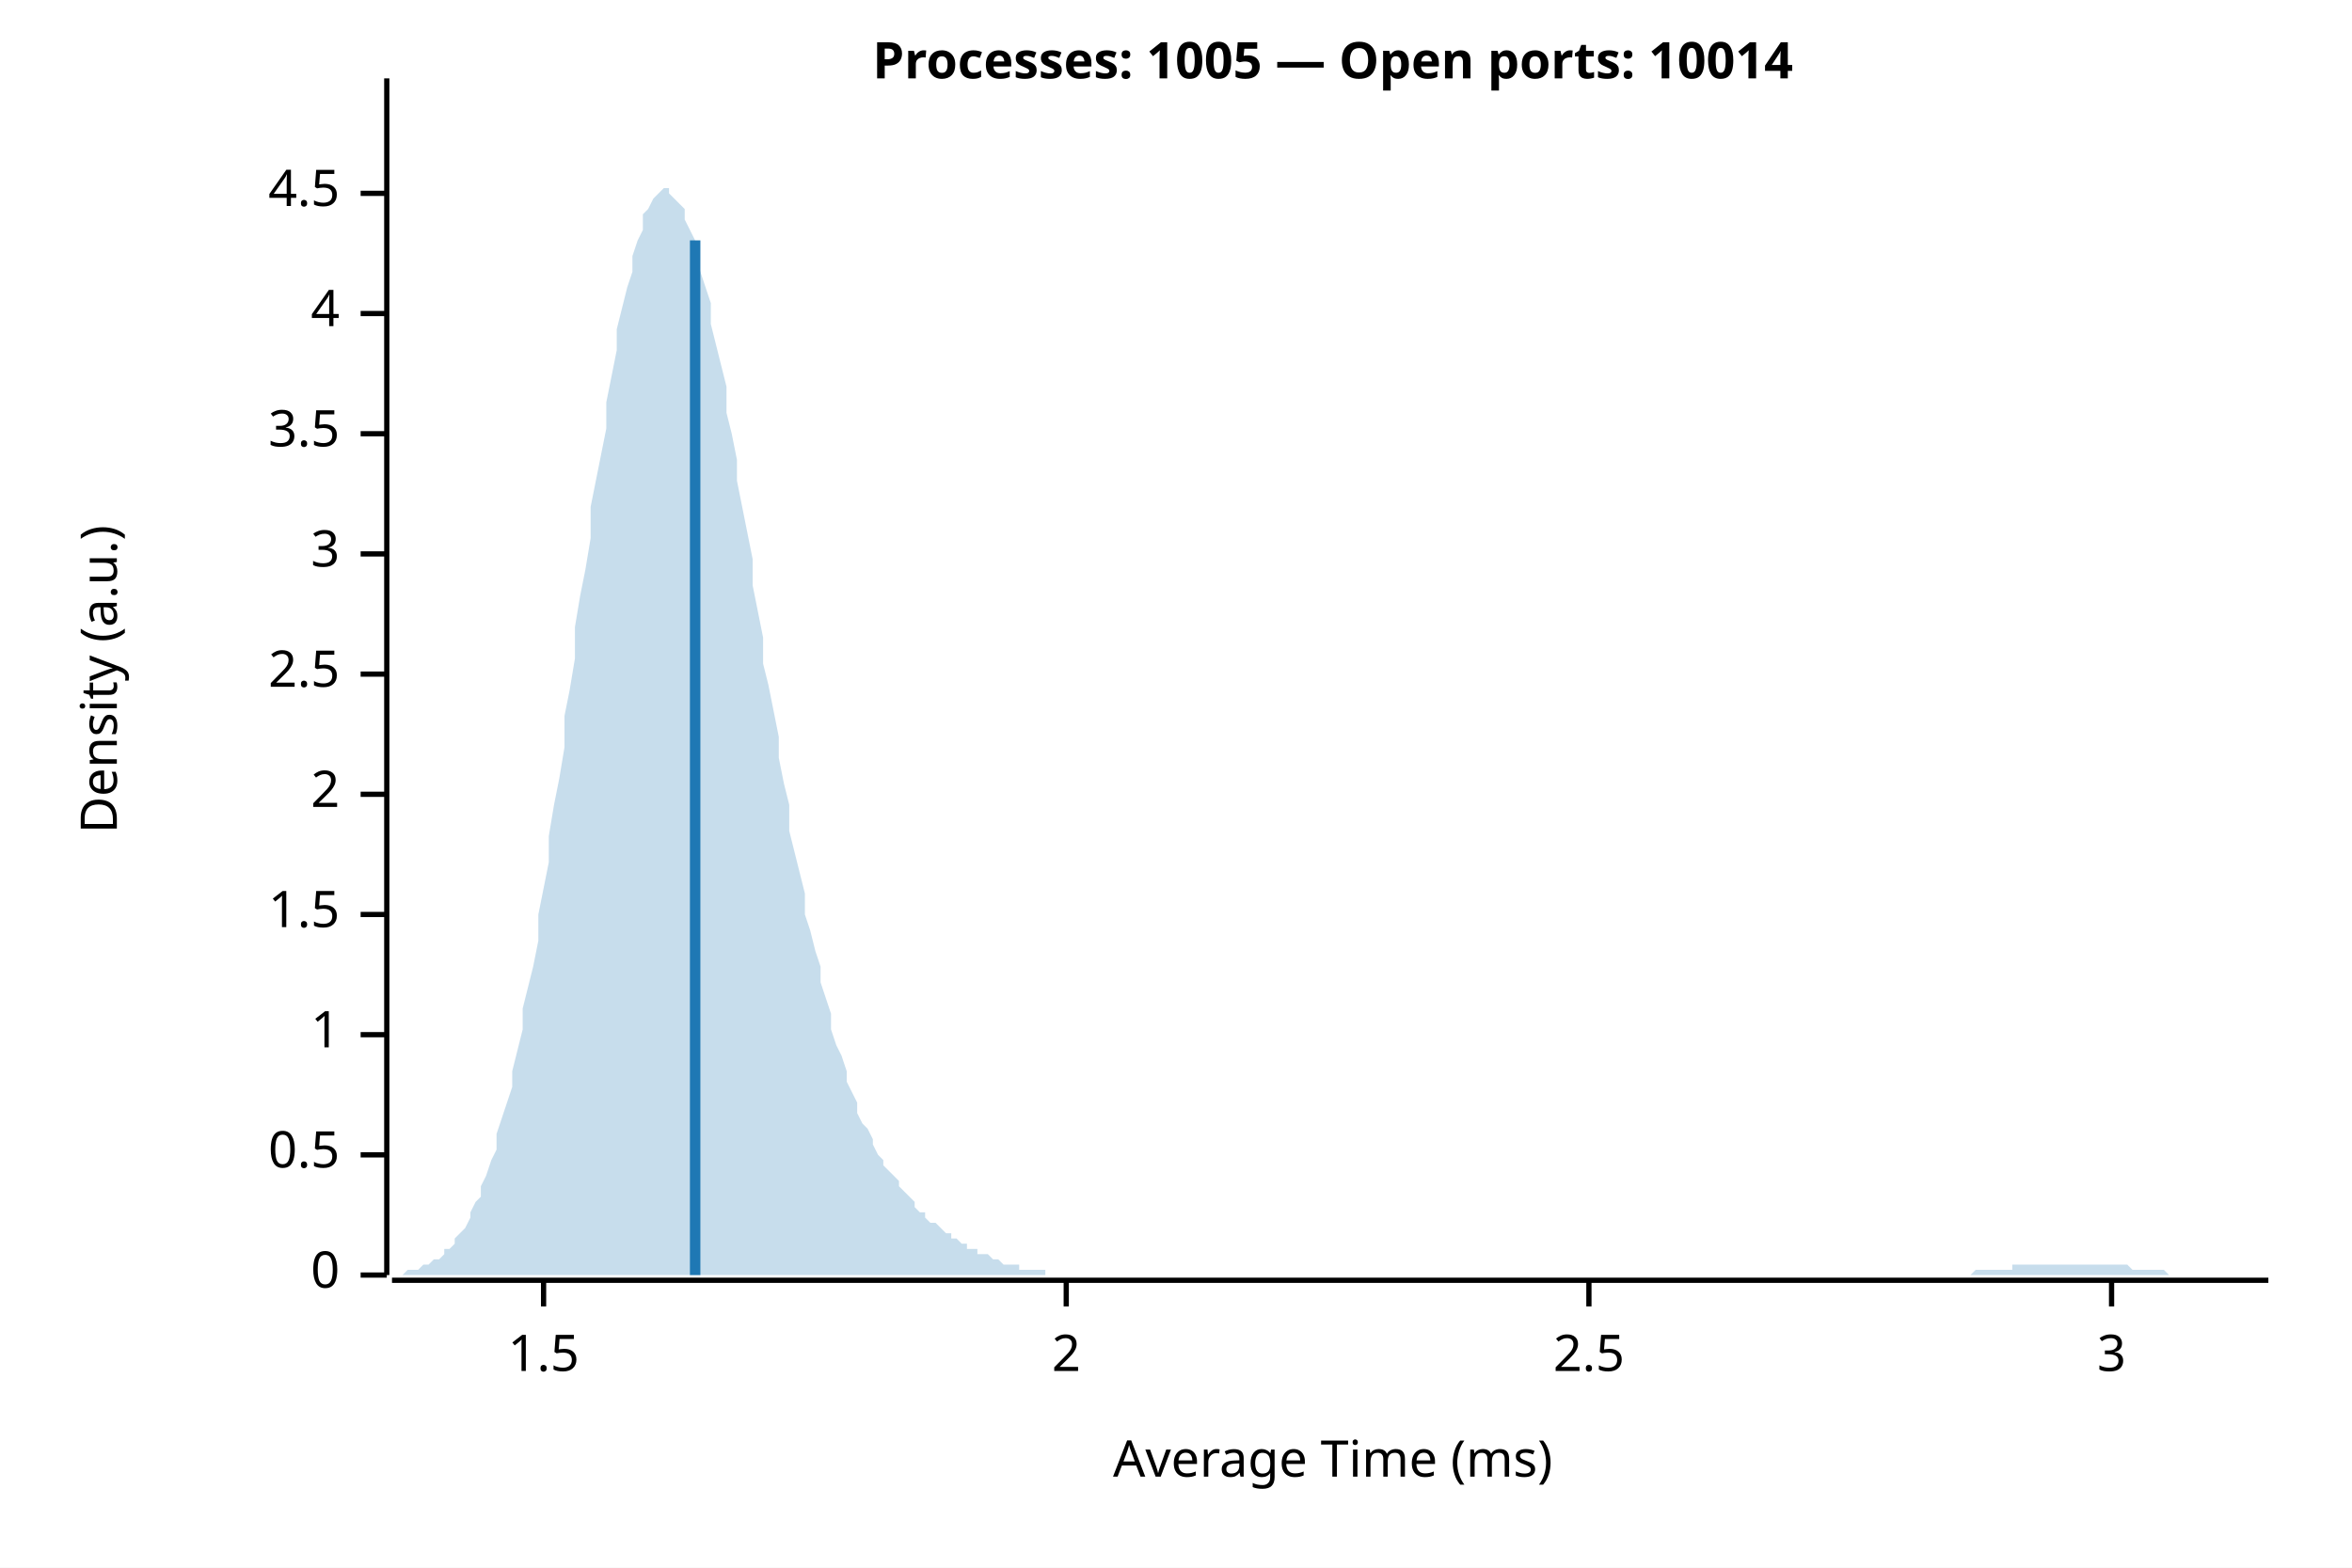
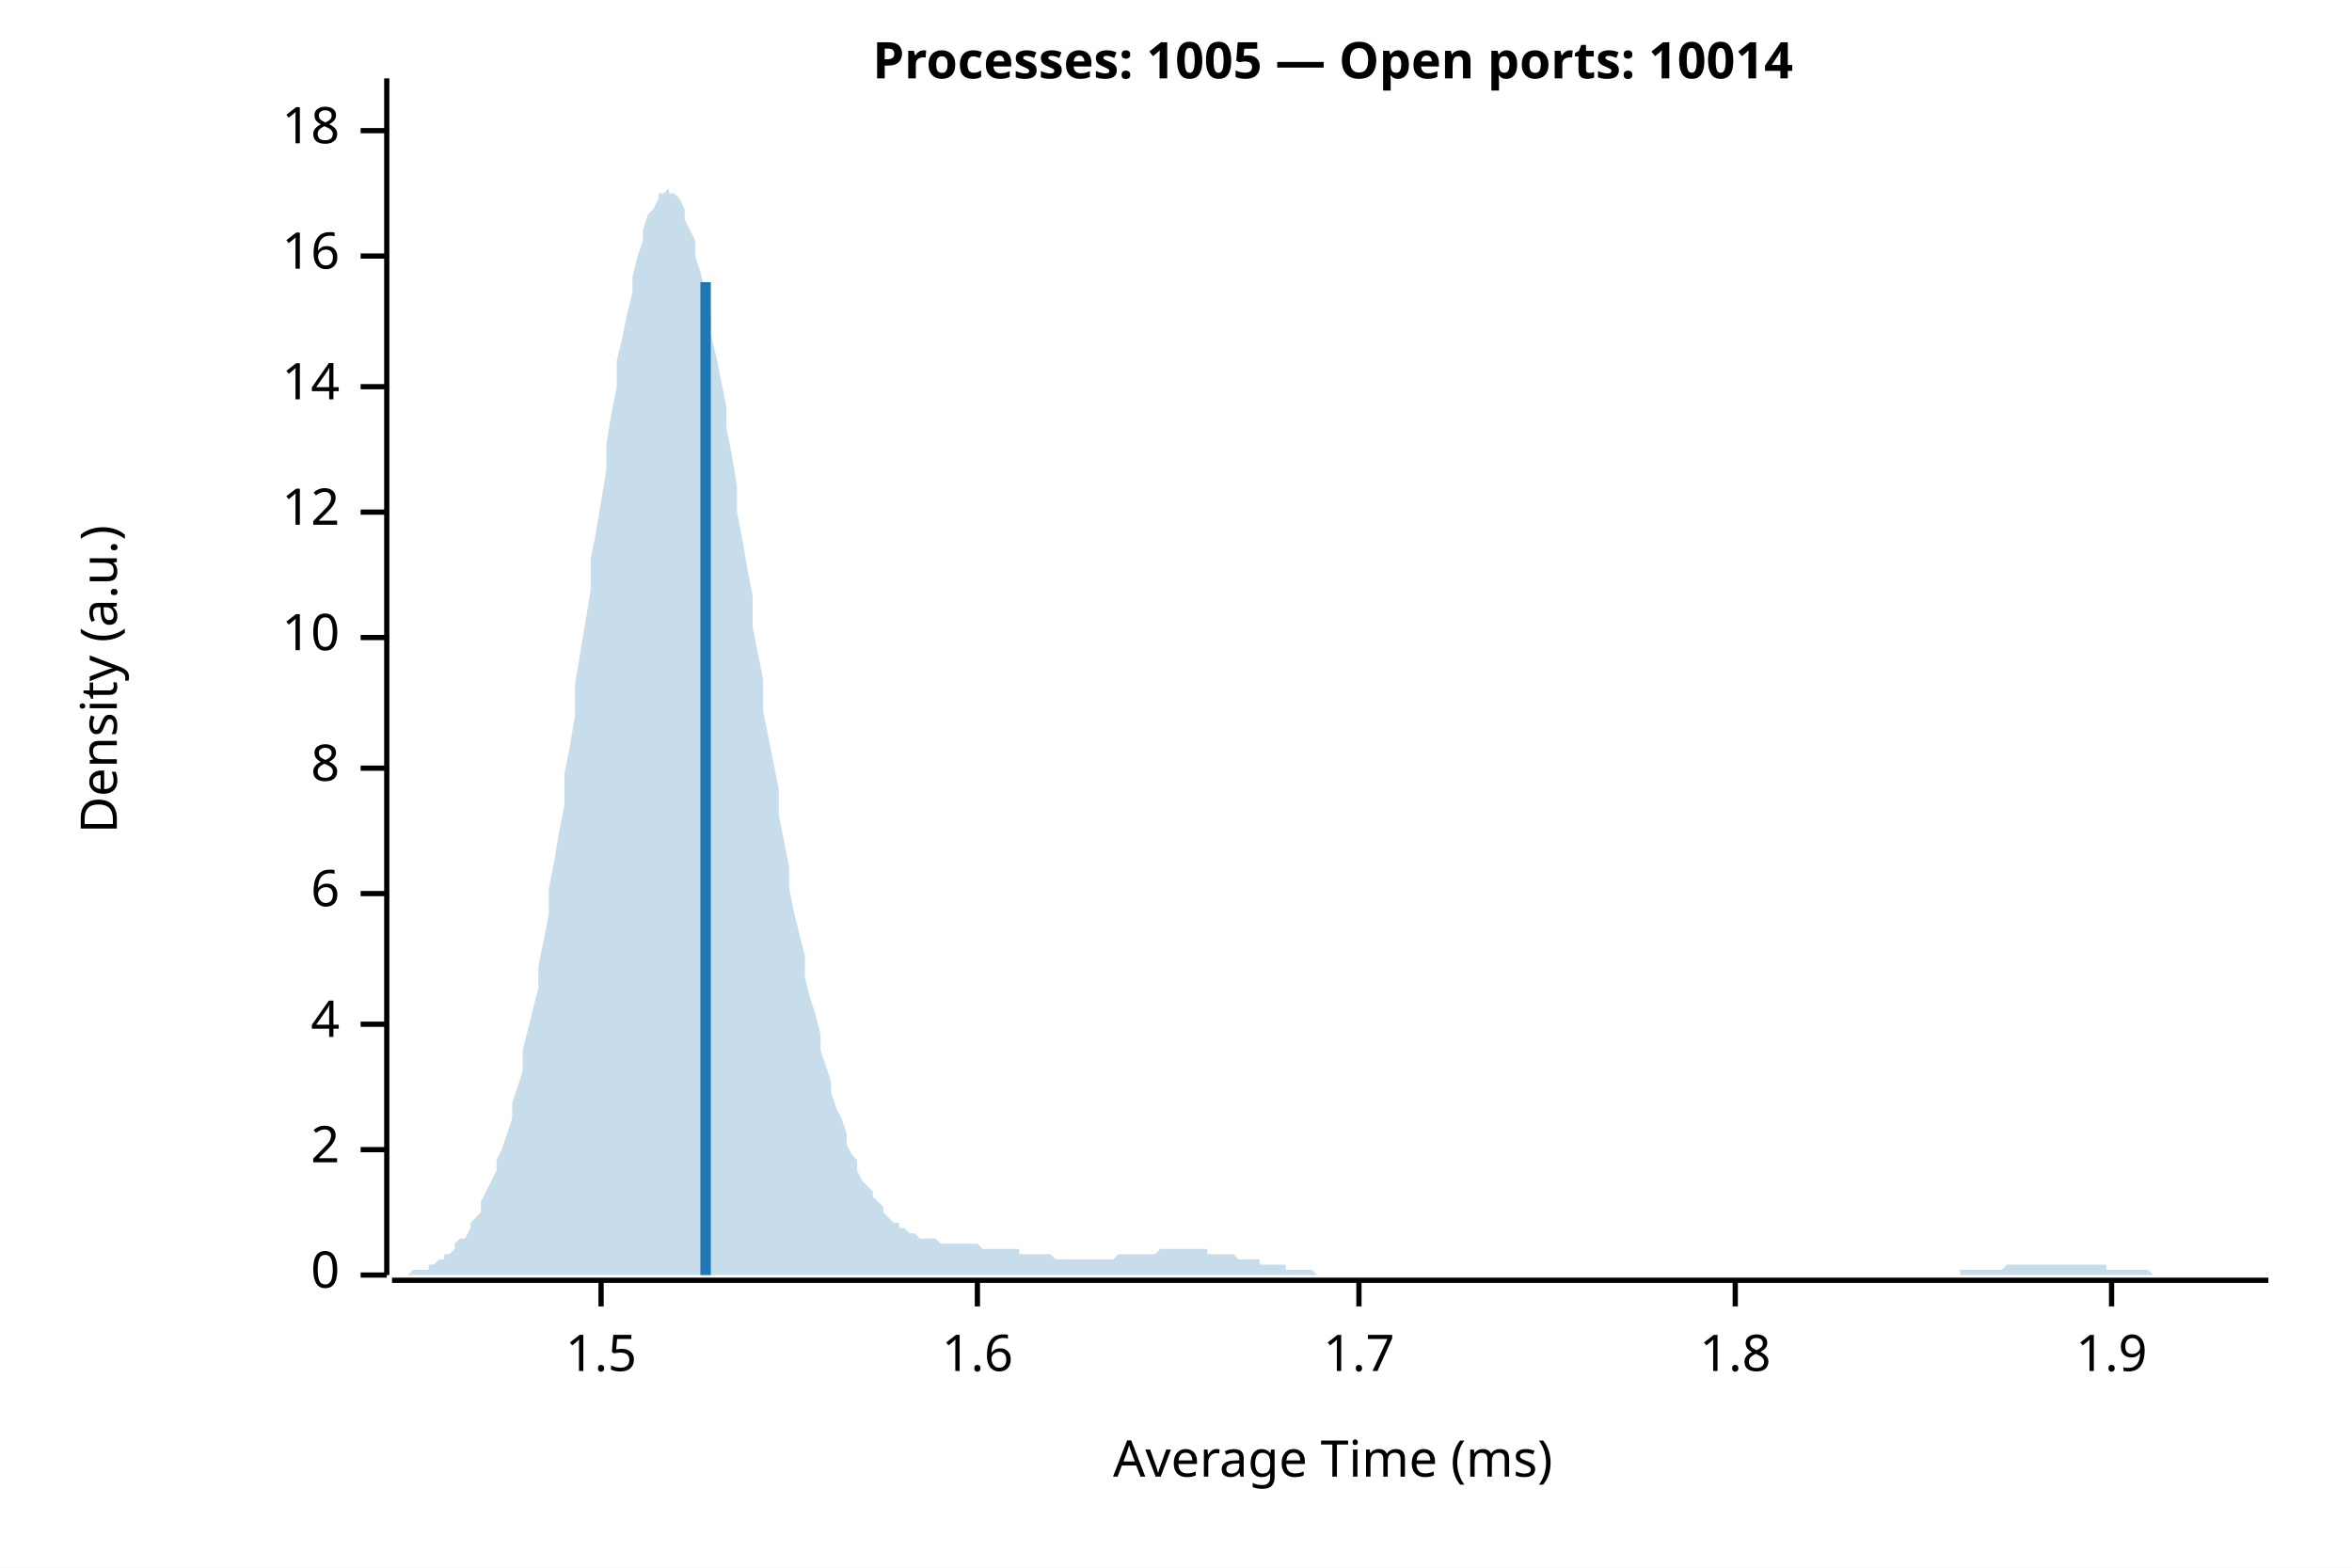
<svg xmlns="http://www.w3.org/2000/svg" width="450" height="300" viewBox="0 0 450 300">
  <rect width="100%" height="100%" fill="white" />
  <text x="255" y="15" font-weight="bold" text-anchor="middle" font-family="sans-serif" font-size="9.677" opacity="1" fill="#000000">Processes: 1005 — Open ports: 10014</text>
  <text x="15" y="130" dy="0.76em" text-anchor="middle" font-family="sans-serif" font-size="9.677" opacity="1" fill="#000000" transform="rotate(270, 15, 130)">
Density (a.u.)
</text>
  <text x="255" y="285" dy="-0.5ex" text-anchor="middle" font-family="sans-serif" font-size="9.677" opacity="1" fill="#000000">
Average Time (ms)
</text>
  <polyline fill="none" opacity="1" stroke="#000000" stroke-width="1" points="74,15 74,244 " />
  <text x="65" y="244" dy="0.5ex" text-anchor="end" font-family="sans-serif" font-size="9.677" opacity="1" fill="#000000">
0
</text>
  <polyline fill="none" opacity="1" stroke="#000000" stroke-width="1" points="69,244 74,244 " />
-   <text x="65" y="221" dy="0.5ex" text-anchor="end" font-family="sans-serif" font-size="9.677" opacity="1" fill="#000000">
- 0.5
+   <text x="65" y="220" dy="0.5ex" text-anchor="end" font-family="sans-serif" font-size="9.677" opacity="1" fill="#000000">
+ 2
</text>
-   <polyline fill="none" opacity="1" stroke="#000000" stroke-width="1" points="69,221 74,221 " />
-   <text x="65" y="198" dy="0.5ex" text-anchor="end" font-family="sans-serif" font-size="9.677" opacity="1" fill="#000000">
- 1
+   <polyline fill="none" opacity="1" stroke="#000000" stroke-width="1" points="69,220 74,220 " />
+   <text x="65" y="196" dy="0.5ex" text-anchor="end" font-family="sans-serif" font-size="9.677" opacity="1" fill="#000000">
+ 4
</text>
-   <polyline fill="none" opacity="1" stroke="#000000" stroke-width="1" points="69,198 74,198 " />
-   <text x="65" y="175" dy="0.5ex" text-anchor="end" font-family="sans-serif" font-size="9.677" opacity="1" fill="#000000">
+   <polyline fill="none" opacity="1" stroke="#000000" stroke-width="1" points="69,196 74,196 " />
+   <text x="65" y="171" dy="0.5ex" text-anchor="end" font-family="sans-serif" font-size="9.677" opacity="1" fill="#000000">
+ 6
+ </text>
+   <polyline fill="none" opacity="1" stroke="#000000" stroke-width="1" points="69,171 74,171 " />
+   <text x="65" y="147" dy="0.5ex" text-anchor="end" font-family="sans-serif" font-size="9.677" opacity="1" fill="#000000">
+ 8
+ </text>
+   <polyline fill="none" opacity="1" stroke="#000000" stroke-width="1" points="69,147 74,147 " />
+   <text x="65" y="122" dy="0.5ex" text-anchor="end" font-family="sans-serif" font-size="9.677" opacity="1" fill="#000000">
+ 10
+ </text>
+   <polyline fill="none" opacity="1" stroke="#000000" stroke-width="1" points="69,122 74,122 " />
+   <text x="65" y="98" dy="0.5ex" text-anchor="end" font-family="sans-serif" font-size="9.677" opacity="1" fill="#000000">
+ 12
+ </text>
+   <polyline fill="none" opacity="1" stroke="#000000" stroke-width="1" points="69,98 74,98 " />
+   <text x="65" y="74" dy="0.5ex" text-anchor="end" font-family="sans-serif" font-size="9.677" opacity="1" fill="#000000">
+ 14
+ </text>
+   <polyline fill="none" opacity="1" stroke="#000000" stroke-width="1" points="69,74 74,74 " />
+   <text x="65" y="49" dy="0.5ex" text-anchor="end" font-family="sans-serif" font-size="9.677" opacity="1" fill="#000000">
+ 16
+ </text>
+   <polyline fill="none" opacity="1" stroke="#000000" stroke-width="1" points="69,49 74,49 " />
+   <text x="65" y="25" dy="0.5ex" text-anchor="end" font-family="sans-serif" font-size="9.677" opacity="1" fill="#000000">
+ 18
+ </text>
+   <polyline fill="none" opacity="1" stroke="#000000" stroke-width="1" points="69,25 74,25 " />
+   <polyline fill="none" opacity="1" stroke="#000000" stroke-width="1" points="75,245 434,245 " />
+   <text x="115" y="255" dy="0.76em" text-anchor="middle" font-family="sans-serif" font-size="9.677" opacity="1" fill="#000000">
1.5
</text>
-   <polyline fill="none" opacity="1" stroke="#000000" stroke-width="1" points="69,175 74,175 " />
-   <text x="65" y="152" dy="0.5ex" text-anchor="end" font-family="sans-serif" font-size="9.677" opacity="1" fill="#000000">
- 2
+   <polyline fill="none" opacity="1" stroke="#000000" stroke-width="1" points="115,245 115,250 " />
+   <text x="187" y="255" dy="0.76em" text-anchor="middle" font-family="sans-serif" font-size="9.677" opacity="1" fill="#000000">
+ 1.6
</text>
-   <polyline fill="none" opacity="1" stroke="#000000" stroke-width="1" points="69,152 74,152 " />
-   <text x="65" y="129" dy="0.5ex" text-anchor="end" font-family="sans-serif" font-size="9.677" opacity="1" fill="#000000">
- 2.5
+   <polyline fill="none" opacity="1" stroke="#000000" stroke-width="1" points="187,245 187,250 " />
+   <text x="260" y="255" dy="0.76em" text-anchor="middle" font-family="sans-serif" font-size="9.677" opacity="1" fill="#000000">
+ 1.7
</text>
-   <polyline fill="none" opacity="1" stroke="#000000" stroke-width="1" points="69,129 74,129 " />
-   <text x="65" y="106" dy="0.5ex" text-anchor="end" font-family="sans-serif" font-size="9.677" opacity="1" fill="#000000">
- 3
+   <polyline fill="none" opacity="1" stroke="#000000" stroke-width="1" points="260,245 260,250 " />
+   <text x="332" y="255" dy="0.76em" text-anchor="middle" font-family="sans-serif" font-size="9.677" opacity="1" fill="#000000">
+ 1.8
</text>
-   <polyline fill="none" opacity="1" stroke="#000000" stroke-width="1" points="69,106 74,106 " />
-   <text x="65" y="83" dy="0.5ex" text-anchor="end" font-family="sans-serif" font-size="9.677" opacity="1" fill="#000000">
- 3.5
- </text>
-   <polyline fill="none" opacity="1" stroke="#000000" stroke-width="1" points="69,83 74,83 " />
-   <text x="65" y="60" dy="0.5ex" text-anchor="end" font-family="sans-serif" font-size="9.677" opacity="1" fill="#000000">
- 4
- </text>
-   <polyline fill="none" opacity="1" stroke="#000000" stroke-width="1" points="69,60 74,60 " />
-   <text x="65" y="37" dy="0.5ex" text-anchor="end" font-family="sans-serif" font-size="9.677" opacity="1" fill="#000000">
- 4.5
- </text>
-   <polyline fill="none" opacity="1" stroke="#000000" stroke-width="1" points="69,37 74,37 " />
-   <polyline fill="none" opacity="1" stroke="#000000" stroke-width="1" points="75,245 434,245 " />
-   <text x="104" y="255" dy="0.76em" text-anchor="middle" font-family="sans-serif" font-size="9.677" opacity="1" fill="#000000">
- 1.5
- </text>
-   <polyline fill="none" opacity="1" stroke="#000000" stroke-width="1" points="104,245 104,250 " />
-   <text x="204" y="255" dy="0.76em" text-anchor="middle" font-family="sans-serif" font-size="9.677" opacity="1" fill="#000000">
- 2
- </text>
-   <polyline fill="none" opacity="1" stroke="#000000" stroke-width="1" points="204,245 204,250 " />
-   <text x="304" y="255" dy="0.76em" text-anchor="middle" font-family="sans-serif" font-size="9.677" opacity="1" fill="#000000">
- 2.5
- </text>
-   <polyline fill="none" opacity="1" stroke="#000000" stroke-width="1" points="304,245 304,250 " />
+   <polyline fill="none" opacity="1" stroke="#000000" stroke-width="1" points="332,245 332,250 " />
  <text x="404" y="255" dy="0.76em" text-anchor="middle" font-family="sans-serif" font-size="9.677" opacity="1" fill="#000000">
- 3
+ 1.9
</text>
  <polyline fill="none" opacity="1" stroke="#000000" stroke-width="1" points="404,245 404,250 " />
-   <polygon opacity="0.25" fill="#1F78B4" points="75,244 75,244 76,244 77,244 77,244 78,243 79,243 80,243 80,243 81,242 82,242 82,242 83,241 84,241 85,240 85,239 86,239 87,238 87,237 88,236 89,235 90,233 90,232 91,230 92,229 92,227 93,225 94,222 95,220 95,217 96,214 97,211 98,208 98,205 99,201 100,197 100,193 101,189 102,185 103,180 103,175 104,170 105,165 105,160 106,154 107,149 108,143 108,137 109,132 110,126 110,120 111,114 112,109 113,103 113,97 114,92 115,87 116,82 116,77 117,72 118,67 118,63 119,59 120,55 121,52 121,49 122,46 123,44 123,41 124,40 125,38 126,37 126,37 127,36 128,36 128,37 129,38 130,39 131,40 131,42 132,44 133,46 133,49 134,52 135,55 136,58 136,62 137,66 138,70 139,74 139,79 140,83 141,88 141,92 142,97 143,102 144,107 144,112 145,117 146,122 146,127 147,131 148,136 149,141 149,145 150,150 151,154 151,159 152,163 153,167 154,171 154,175 155,178 156,182 157,185 157,188 158,191 159,194 159,197 160,200 161,202 162,205 162,207 163,209 164,211 164,213 165,215 166,216 167,218 167,219 168,221 169,222 169,223 170,224 171,225 172,226 172,227 173,228 174,229 175,230 175,231 176,232 177,232 177,233 178,234 179,234 180,235 180,235 181,236 182,236 182,237 183,237 184,238 185,238 185,239 186,239 187,239 187,240 188,240 189,240 190,241 190,241 191,241 192,242 192,242 193,242 194,242 195,242 195,243 196,243 197,243 198,243 198,243 199,243 200,243 200,244 201,244 202,244 203,244 203,244 204,244 205,244 205,244 206,244 207,244 208,244 208,244 209,244 210,244 210,244 211,244 212,244 213,244 213,244 214,244 215,244 216,244 216,244 217,244 218,244 218,244 219,244 220,244 221,244 221,244 222,244 223,244 223,244 224,244 225,244 226,244 226,244 227,244 228,244 228,244 229,244 230,244 231,244 231,244 232,244 233,244 233,244 234,244 235,244 236,244 236,244 237,244 238,244 239,244 239,244 240,244 241,244 241,244 242,244 243,244 244,244 244,244 245,244 246,244 246,244 247,244 248,244 249,244 249,244 250,244 251,244 251,244 252,244 253,244 254,244 254,244 255,244 256,244 257,244 257,244 258,244 259,244 259,244 260,244 261,244 262,244 262,244 263,244 264,244 264,244 265,244 266,244 267,244 267,244 268,244 269,244 269,244 270,244 271,244 272,244 272,244 273,244 274,244 275,244 275,244 276,244 277,244 277,244 278,244 279,244 280,244 280,244 281,244 282,244 282,244 283,244 284,244 285,244 285,244 286,244 287,244 287,244 288,244 289,244 290,244 290,244 291,244 292,244 292,244 293,244 294,244 295,244 295,244 296,244 297,244 298,244 298,244 299,244 300,244 300,244 301,244 302,244 303,244 303,244 304,244 305,244 305,244 306,244 307,244 308,244 308,244 309,244 310,244 310,244 311,244 312,244 313,244 313,244 314,244 315,244 316,244 316,244 317,244 318,244 318,244 319,244 320,244 321,244 321,244 322,244 323,244 323,244 324,244 325,244 326,244 326,244 327,244 328,244 328,244 329,244 330,244 331,244 331,244 332,244 333,244 333,244 334,244 335,244 336,244 336,244 337,244 338,244 339,244 339,244 340,244 341,244 341,244 342,244 343,244 344,244 344,244 345,244 346,244 346,244 347,244 348,244 349,244 349,244 350,244 351,244 351,244 352,244 353,244 354,244 354,244 355,244 356,244 357,244 357,244 358,244 359,244 359,244 360,244 361,244 362,244 362,244 363,244 364,244 364,244 365,244 366,244 367,244 367,244 368,244 369,244 369,244 370,244 371,244 372,244 372,244 373,244 374,244 375,244 375,244 376,244 377,244 377,244 378,243 379,243 380,243 380,243 381,243 382,243 382,243 383,243 384,243 385,243 385,242 386,242 387,242 387,242 388,242 389,242 390,242 390,242 391,242 392,242 392,242 393,242 394,242 395,242 395,242 396,242 397,242 398,242 398,242 399,242 400,242 400,242 401,242 402,242 403,242 403,242 404,242 405,242 405,242 406,242 407,242 408,243 408,243 409,243 410,243 410,243 411,243 412,243 413,243 413,243 414,243 415,244 416,244 416,244 417,244 418,244 418,244 419,244 420,244 421,244 421,244 422,244 423,244 423,244 424,244 425,244 426,244 426,244 427,244 428,244 428,244 429,244 430,244 431,244 431,244 432,244 433,244 434,244 434,244 75,244 " />
-   <polyline fill="none" opacity="1" stroke="#1F78B4" stroke-width="2" points="133,244 133,46 " />
+   <polygon opacity="0.25" fill="#1F78B4" points="75,244 75,244 76,244 77,244 77,244 78,244 79,243 80,243 80,243 81,243 82,243 82,242 83,242 84,241 85,241 85,240 86,240 87,239 87,238 88,237 89,237 90,235 90,234 91,233 92,232 92,230 93,228 94,226 95,224 95,222 96,220 97,217 98,214 98,211 99,208 100,205 100,201 101,197 102,193 103,189 103,185 104,180 105,175 105,170 106,165 107,159 108,154 108,148 109,143 110,137 110,131 111,125 112,119 113,113 113,107 114,102 115,96 116,90 116,85 117,79 118,74 118,69 119,65 120,60 121,56 121,53 122,49 123,46 123,44 124,41 125,40 126,38 126,37 127,37 128,36 128,37 129,37 130,38 131,40 131,42 132,44 133,46 133,49 134,52 135,56 136,60 136,64 137,68 138,73 139,78 139,82 140,87 141,93 141,98 142,103 143,109 144,114 144,120 145,125 146,130 146,136 147,141 148,146 149,151 149,156 150,161 151,166 151,170 152,175 153,179 154,183 154,187 155,191 156,194 157,198 157,201 158,204 159,207 159,209 160,212 161,214 162,217 162,219 163,221 164,222 164,224 165,226 166,227 167,228 167,229 168,230 169,231 169,232 170,233 171,234 172,234 172,235 173,235 174,236 175,236 175,236 176,237 177,237 177,237 178,237 179,237 180,238 180,238 181,238 182,238 182,238 183,238 184,238 185,238 185,238 186,238 187,238 187,238 188,239 189,239 190,239 190,239 191,239 192,239 192,239 193,239 194,239 195,239 195,240 196,240 197,240 198,240 198,240 199,240 200,240 200,240 201,240 202,241 203,241 203,241 204,241 205,241 205,241 206,241 207,241 208,241 208,241 209,241 210,241 210,241 211,241 212,241 213,241 213,241 214,240 215,240 216,240 216,240 217,240 218,240 218,240 219,240 220,240 221,240 221,240 222,239 223,239 223,239 224,239 225,239 226,239 226,239 227,239 228,239 228,239 229,239 230,239 231,239 231,240 232,240 233,240 233,240 234,240 235,240 236,240 236,240 237,241 238,241 239,241 239,241 240,241 241,241 241,242 242,242 243,242 244,242 244,242 245,242 246,242 246,243 247,243 248,243 249,243 249,243 250,243 251,243 251,243 252,244 253,244 254,244 254,244 255,244 256,244 257,244 257,244 258,244 259,244 259,244 260,244 261,244 262,244 262,244 263,244 264,244 264,244 265,244 266,244 267,244 267,244 268,244 269,244 269,244 270,244 271,244 272,244 272,244 273,244 274,244 275,244 275,244 276,244 277,244 277,244 278,244 279,244 280,244 280,244 281,244 282,244 282,244 283,244 284,244 285,244 285,244 286,244 287,244 287,244 288,244 289,244 290,244 290,244 291,244 292,244 292,244 293,244 294,244 295,244 295,244 296,244 297,244 298,244 298,244 299,244 300,244 300,244 301,244 302,244 303,244 303,244 304,244 305,244 305,244 306,244 307,244 308,244 308,244 309,244 310,244 310,244 311,244 312,244 313,244 313,244 314,244 315,244 316,244 316,244 317,244 318,244 318,244 319,244 320,244 321,244 321,244 322,244 323,244 323,244 324,244 325,244 326,244 326,244 327,244 328,244 328,244 329,244 330,244 331,244 331,244 332,244 333,244 333,244 334,244 335,244 336,244 336,244 337,244 338,244 339,244 339,244 340,244 341,244 341,244 342,244 343,244 344,244 344,244 345,244 346,244 346,244 347,244 348,244 349,244 349,244 350,244 351,244 351,244 352,244 353,244 354,244 354,244 355,244 356,244 357,244 357,244 358,244 359,244 359,244 360,244 361,244 362,244 362,244 363,244 364,244 364,244 365,244 366,244 367,244 367,244 368,244 369,244 369,244 370,244 371,244 372,244 372,244 373,244 374,244 375,244 375,243 376,243 377,243 377,243 378,243 379,243 380,243 380,243 381,243 382,243 382,243 383,243 384,242 385,242 385,242 386,242 387,242 387,242 388,242 389,242 390,242 390,242 391,242 392,242 392,242 393,242 394,242 395,242 395,242 396,242 397,242 398,242 398,242 399,242 400,242 400,242 401,242 402,242 403,242 403,243 404,243 405,243 405,243 406,243 407,243 408,243 408,243 409,243 410,243 410,243 411,243 412,244 413,244 413,244 414,244 415,244 416,244 416,244 417,244 418,244 418,244 419,244 420,244 421,244 421,244 422,244 423,244 423,244 424,244 425,244 426,244 426,244 427,244 428,244 428,244 429,244 430,244 431,244 431,244 432,244 433,244 434,244 434,244 75,244 " />
+   <polyline fill="none" opacity="1" stroke="#1F78B4" stroke-width="2" points="135,244 135,54 " />
</svg>
